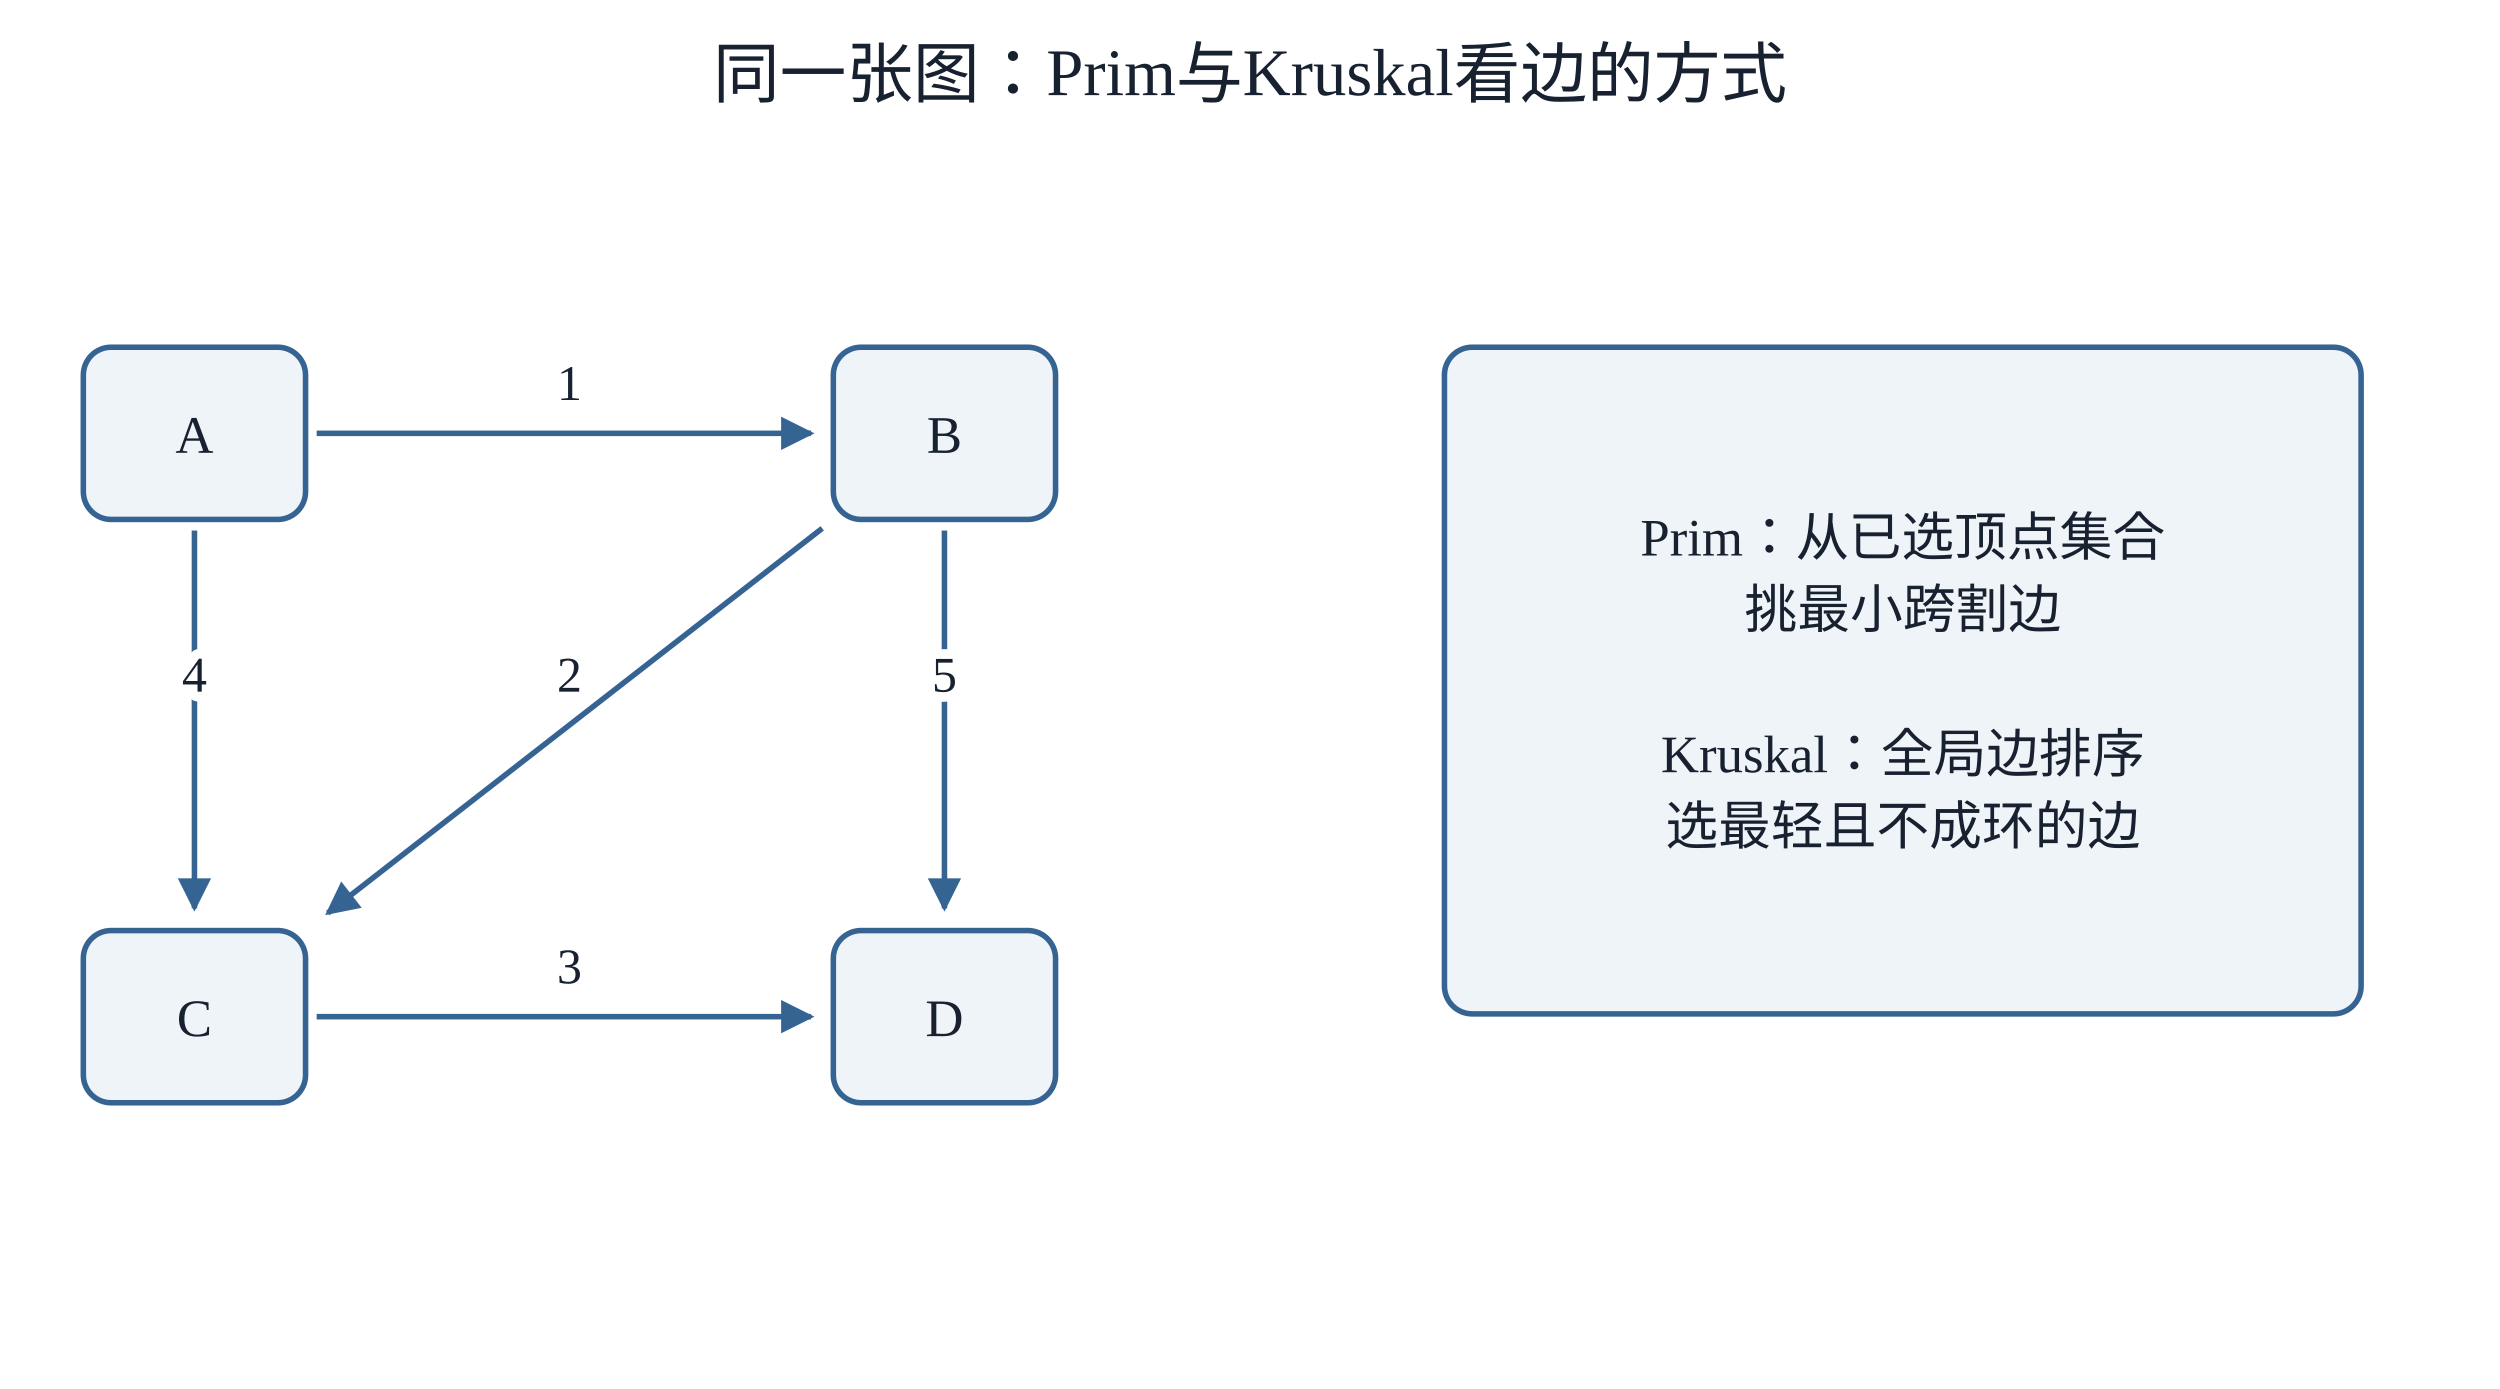
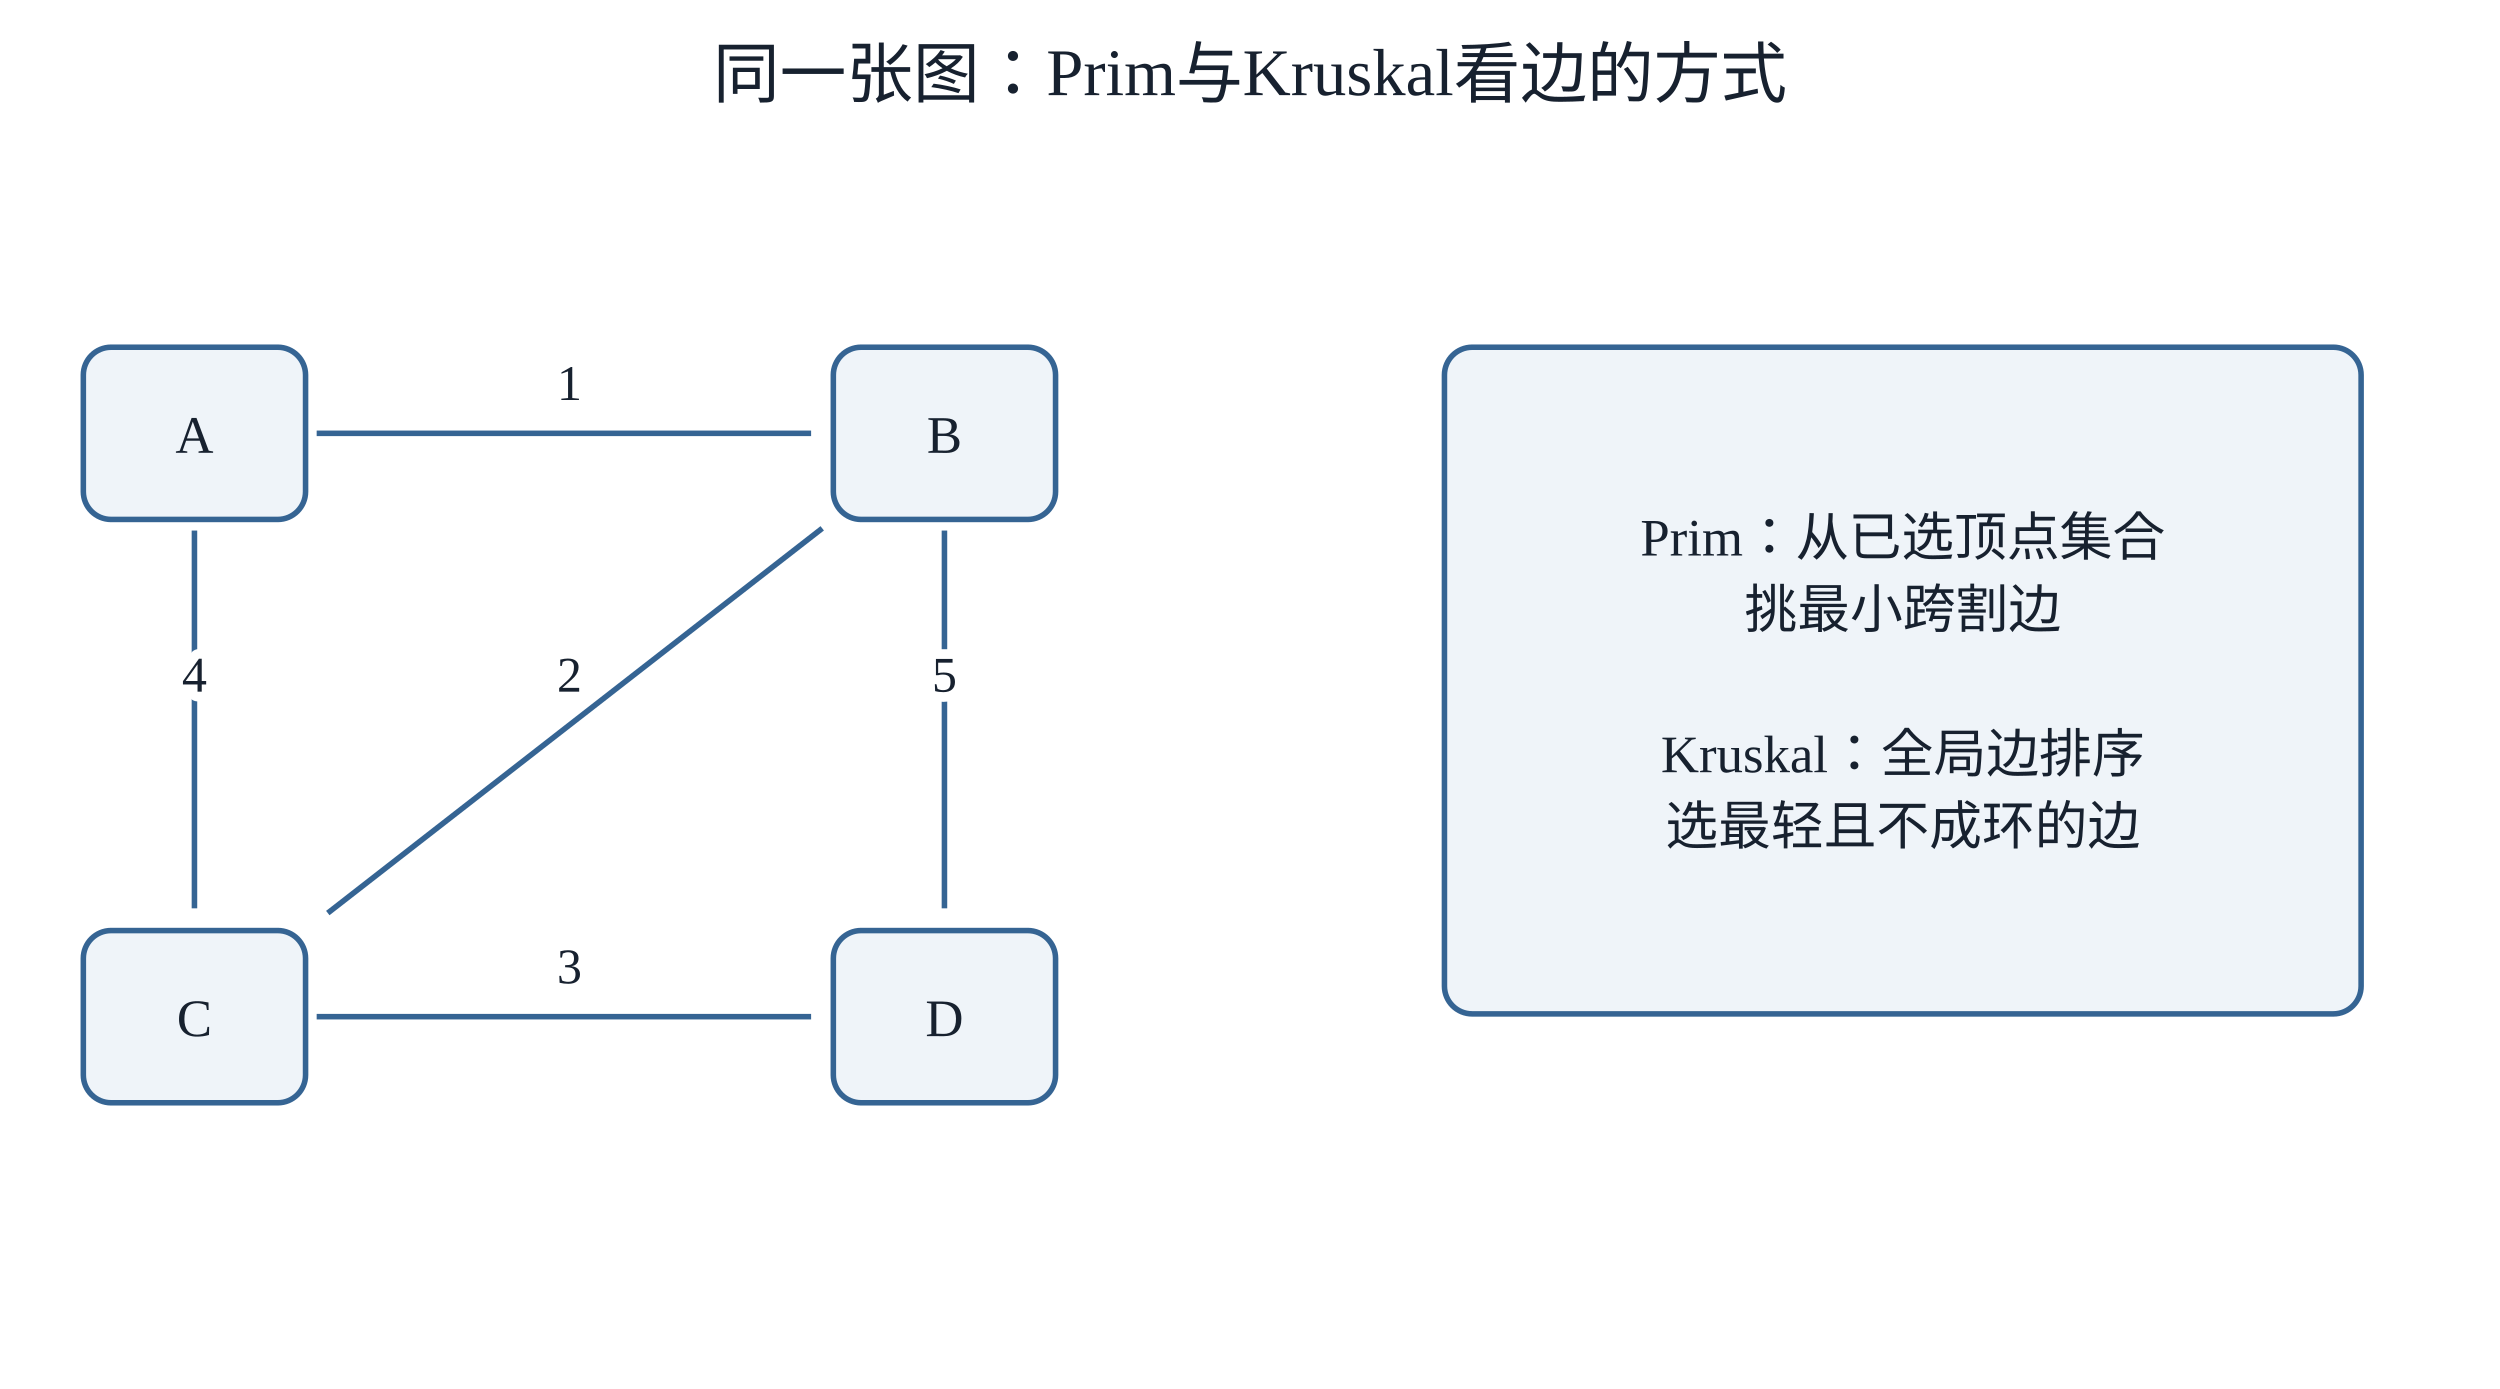
<svg xmlns="http://www.w3.org/2000/svg" viewBox="0 0 900 500" role="img" aria-labelledby="atlas-mst-cut-title atlas-mst-cut-desc">
  <style>.bg{fill:var(--diagram-bg,#fff)}.vb{fill:var(--diagram-fill,#eff4f9);stroke:var(--diagram-line,#356493);stroke-width:2}.vt{fill:var(--diagram-text,#17212f);font-family:SimSun,"Times New Roman",serif;font-size:19px}.ve{stroke:var(--diagram-line,#356493);stroke-width:2;fill:none}.active .vb{stroke:var(--hand-example,#7444ad);stroke-width:4;fill:var(--diagram-fill,#f3eafb)}.done .vb{stroke:var(--hand-memory,#237352)}.vl{paint-order:stroke;stroke:var(--diagram-bg,#fff);stroke-width:7;stroke-linejoin:round}</style>
  <defs>
    <marker id="atlas-mst-cut-arrow" viewBox="0 0 10 10" refX="9" refY="5" markerWidth="6" markerHeight="6" orient="auto">
      <path fill="var(--diagram-line,#356493)" d="M0 0 L10 5 L0 10z" />
    </marker>
  </defs>
  <rect class="bg" width="900" height="500" />
  <text class="vt" x="450" y="35" text-anchor="middle" style="font-size:24px">同一张图：Prim与Kruskal看边的方式</text>
  <g transform="translate(0 55)">
-     <path class="ve" marker-end="url(#atlas-mst-cut-arrow)" d="M114.0,101.0 L292.0,101.0" />
+     <path class="ve" d="M114.0,101.0 L292.0,101.0" />
    <text style="font-size:18.0px" class="vt vl" x="205.0" y="89.0" text-anchor="middle">1</text>
-     <path class="ve" marker-end="url(#atlas-mst-cut-arrow)" d="M70.0,136.0 L70.0,272.0" />
+     <path class="ve" d="M70.0,136.0 L70.0,272.0" />
    <text style="font-size:18.0px" class="vt vl" x="70.0" y="194.0" text-anchor="middle">4</text>
-     <path class="ve" marker-end="url(#atlas-mst-cut-arrow)" d="M296.0,135.2 L118.0,273.7" />
+     <path class="ve" d="M296.0,135.2 L118.0,273.7" />
    <text style="font-size:18.0px" class="vt vl" x="205.0" y="194.0" text-anchor="middle">2</text>
-     <path class="ve" marker-end="url(#atlas-mst-cut-arrow)" d="M340.0,136.0 L340.0,272.0" />
+     <path class="ve" d="M340.0,136.0 L340.0,272.0" />
    <text style="font-size:18.0px" class="vt vl" x="340.0" y="194.0" text-anchor="middle">5</text>
-     <path class="ve" marker-end="url(#atlas-mst-cut-arrow)" d="M114.0,311.0 L292.0,311.0" />
+     <path class="ve" d="M114.0,311.0 L292.0,311.0" />
    <text style="font-size:18.0px" class="vt vl" x="205.0" y="299.0" text-anchor="middle">3</text>
    <g class="base">
      <rect class="vb" x="30" y="70" width="80" height="62" rx="10" />
      <text class="vt" style="font-size:19.0px" x="70.0" y="108.0" text-anchor="middle">A</text>
    </g>
    <g class="base">
      <rect class="vb" x="300" y="70" width="80" height="62" rx="10" />
      <text class="vt" style="font-size:19.0px" x="340.0" y="108.0" text-anchor="middle">B</text>
    </g>
    <g class="base">
      <rect class="vb" x="30" y="280" width="80" height="62" rx="10" />
      <text class="vt" style="font-size:19.0px" x="70.0" y="318.0" text-anchor="middle">C</text>
    </g>
    <g class="base">
      <rect class="vb" x="300" y="280" width="80" height="62" rx="10" />
      <text class="vt" style="font-size:19.0px" x="340.0" y="318.0" text-anchor="middle">D</text>
    </g>
    <g class="base">
      <rect class="vb" x="520" y="70" width="330" height="240" rx="10" />
      <text class="vt" style="font-size:19.0px" x="685.0" y="145.0" text-anchor="middle">Prim：从已选顶点集合</text>
      <text class="vt" style="font-size:19.0px" x="685.0" y="171.0" text-anchor="middle">挑最小跨割边</text>
      <text class="vt" style="font-size:19.0px" x="685.0" y="197.0" text-anchor="middle" />
      <text class="vt" style="font-size:19.0px" x="685.0" y="223.0" text-anchor="middle">Kruskal：全局边排序</text>
      <text class="vt" style="font-size:19.0px" x="685.0" y="249.0" text-anchor="middle">选最轻且不成环的边</text>
    </g>
  </g>
</svg>
